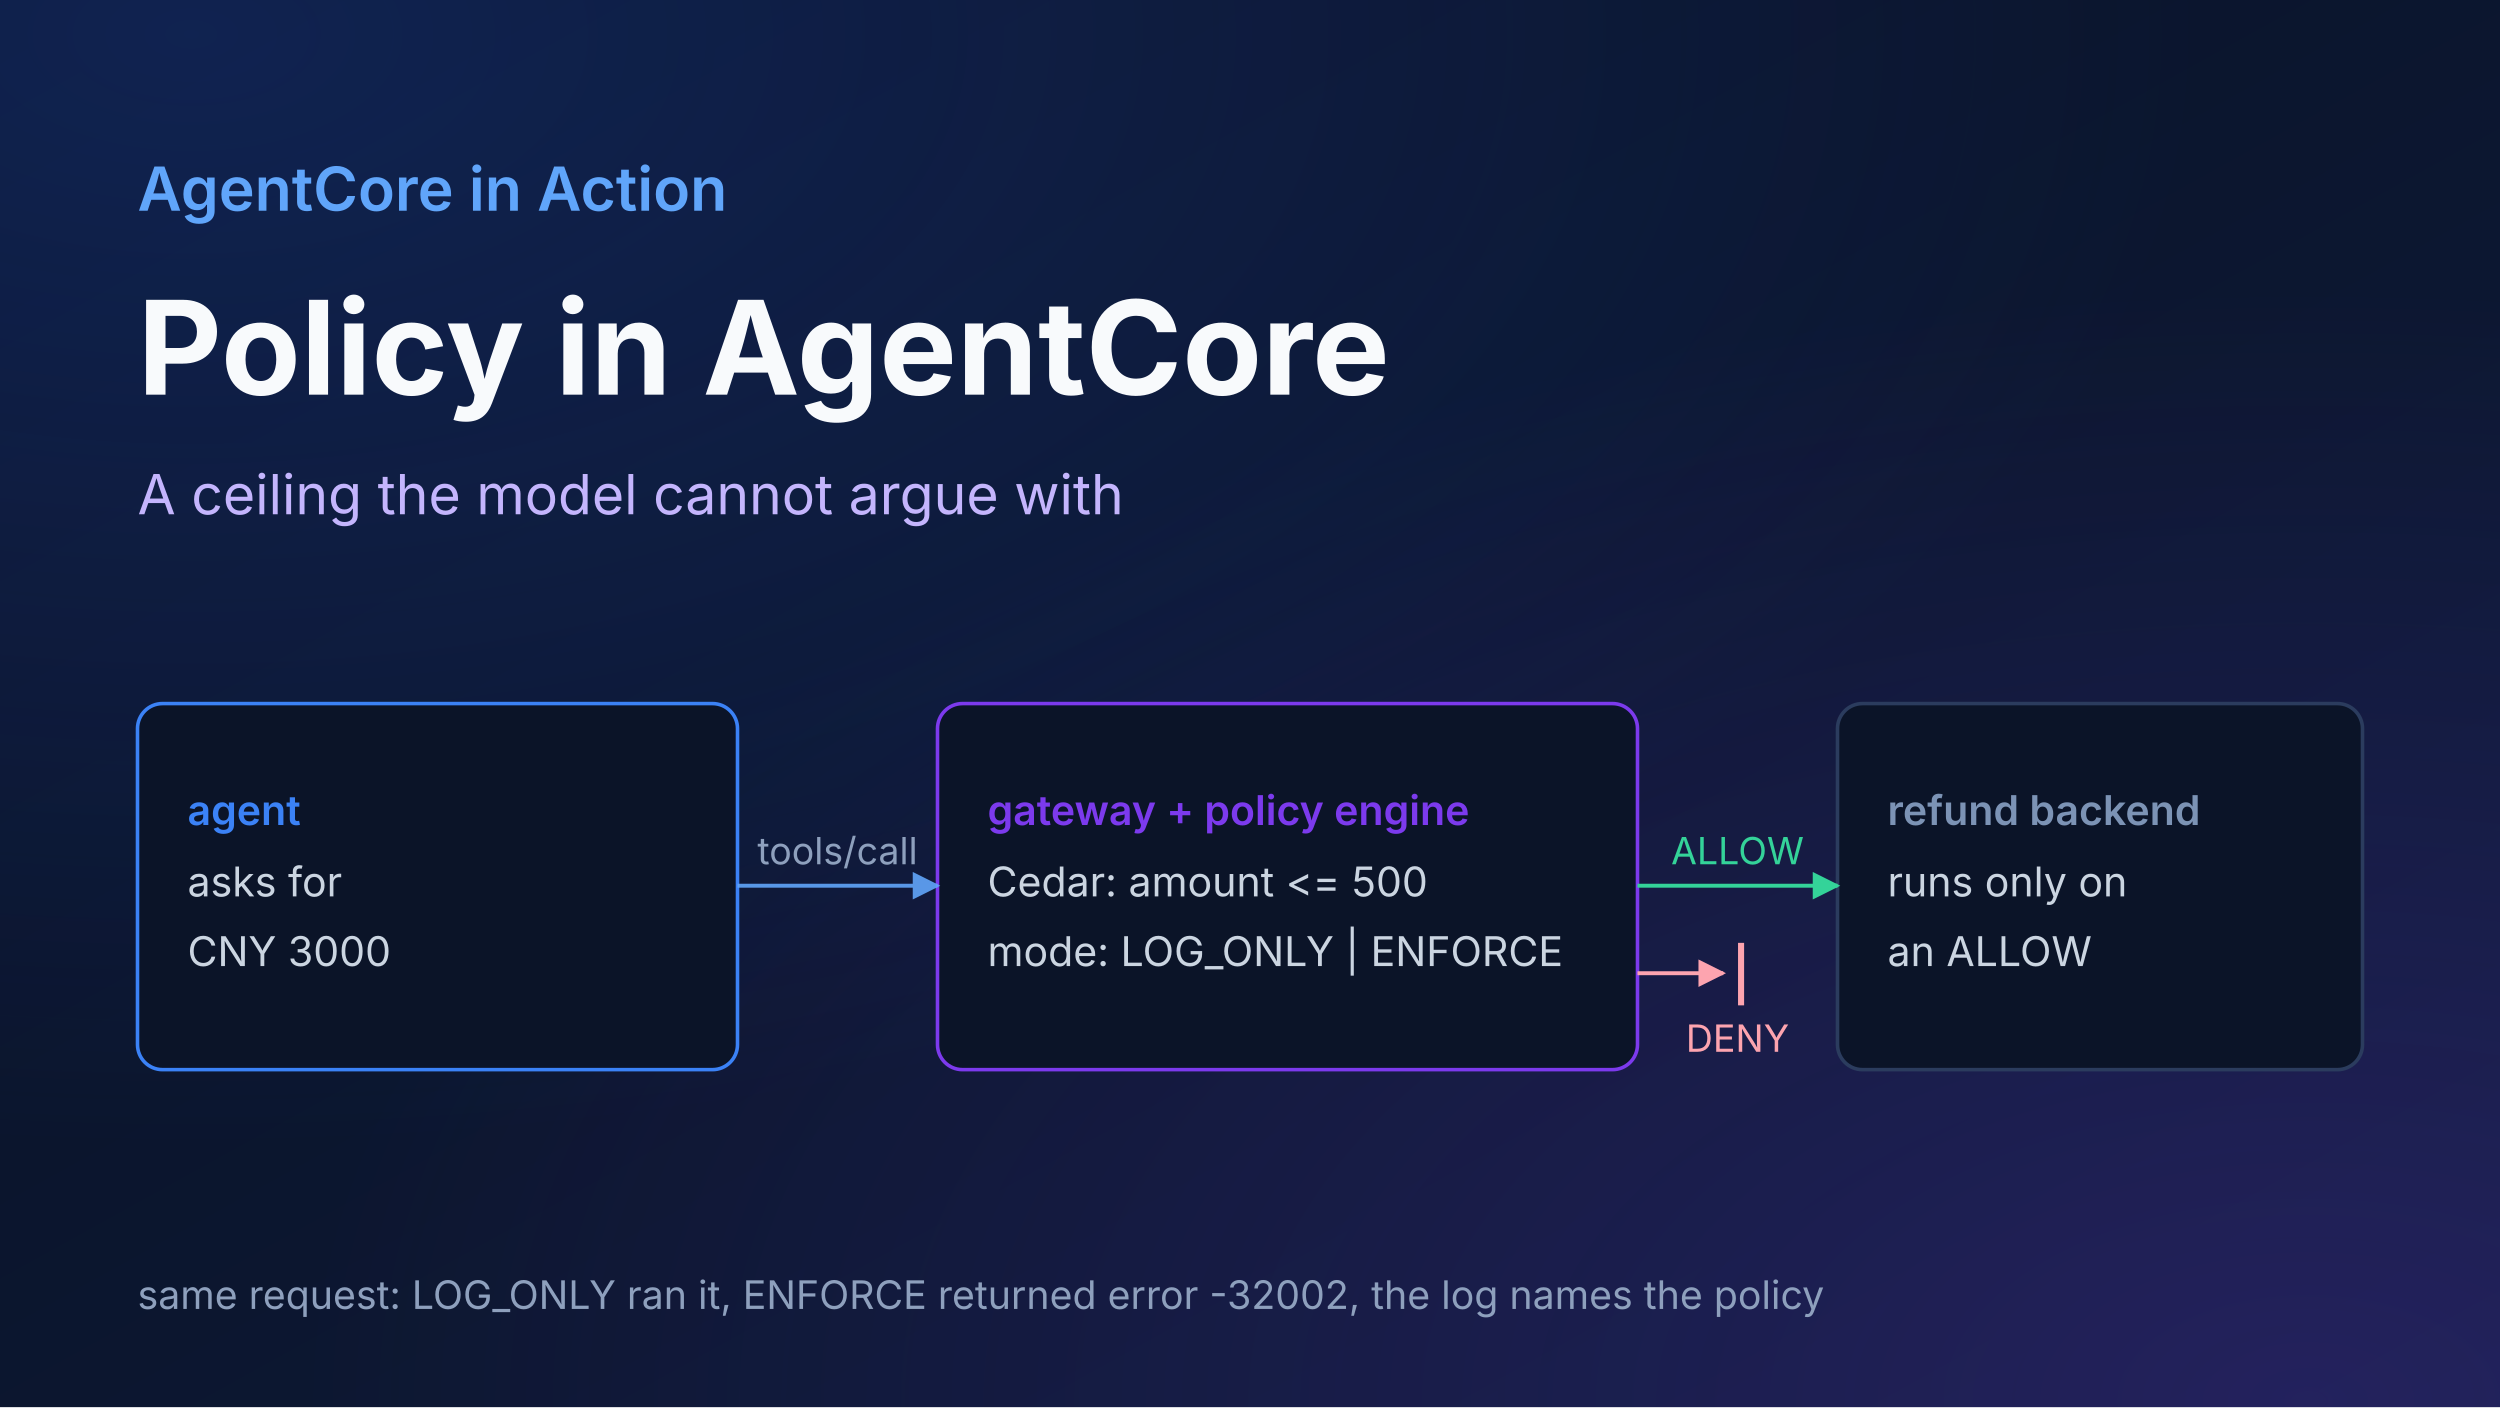
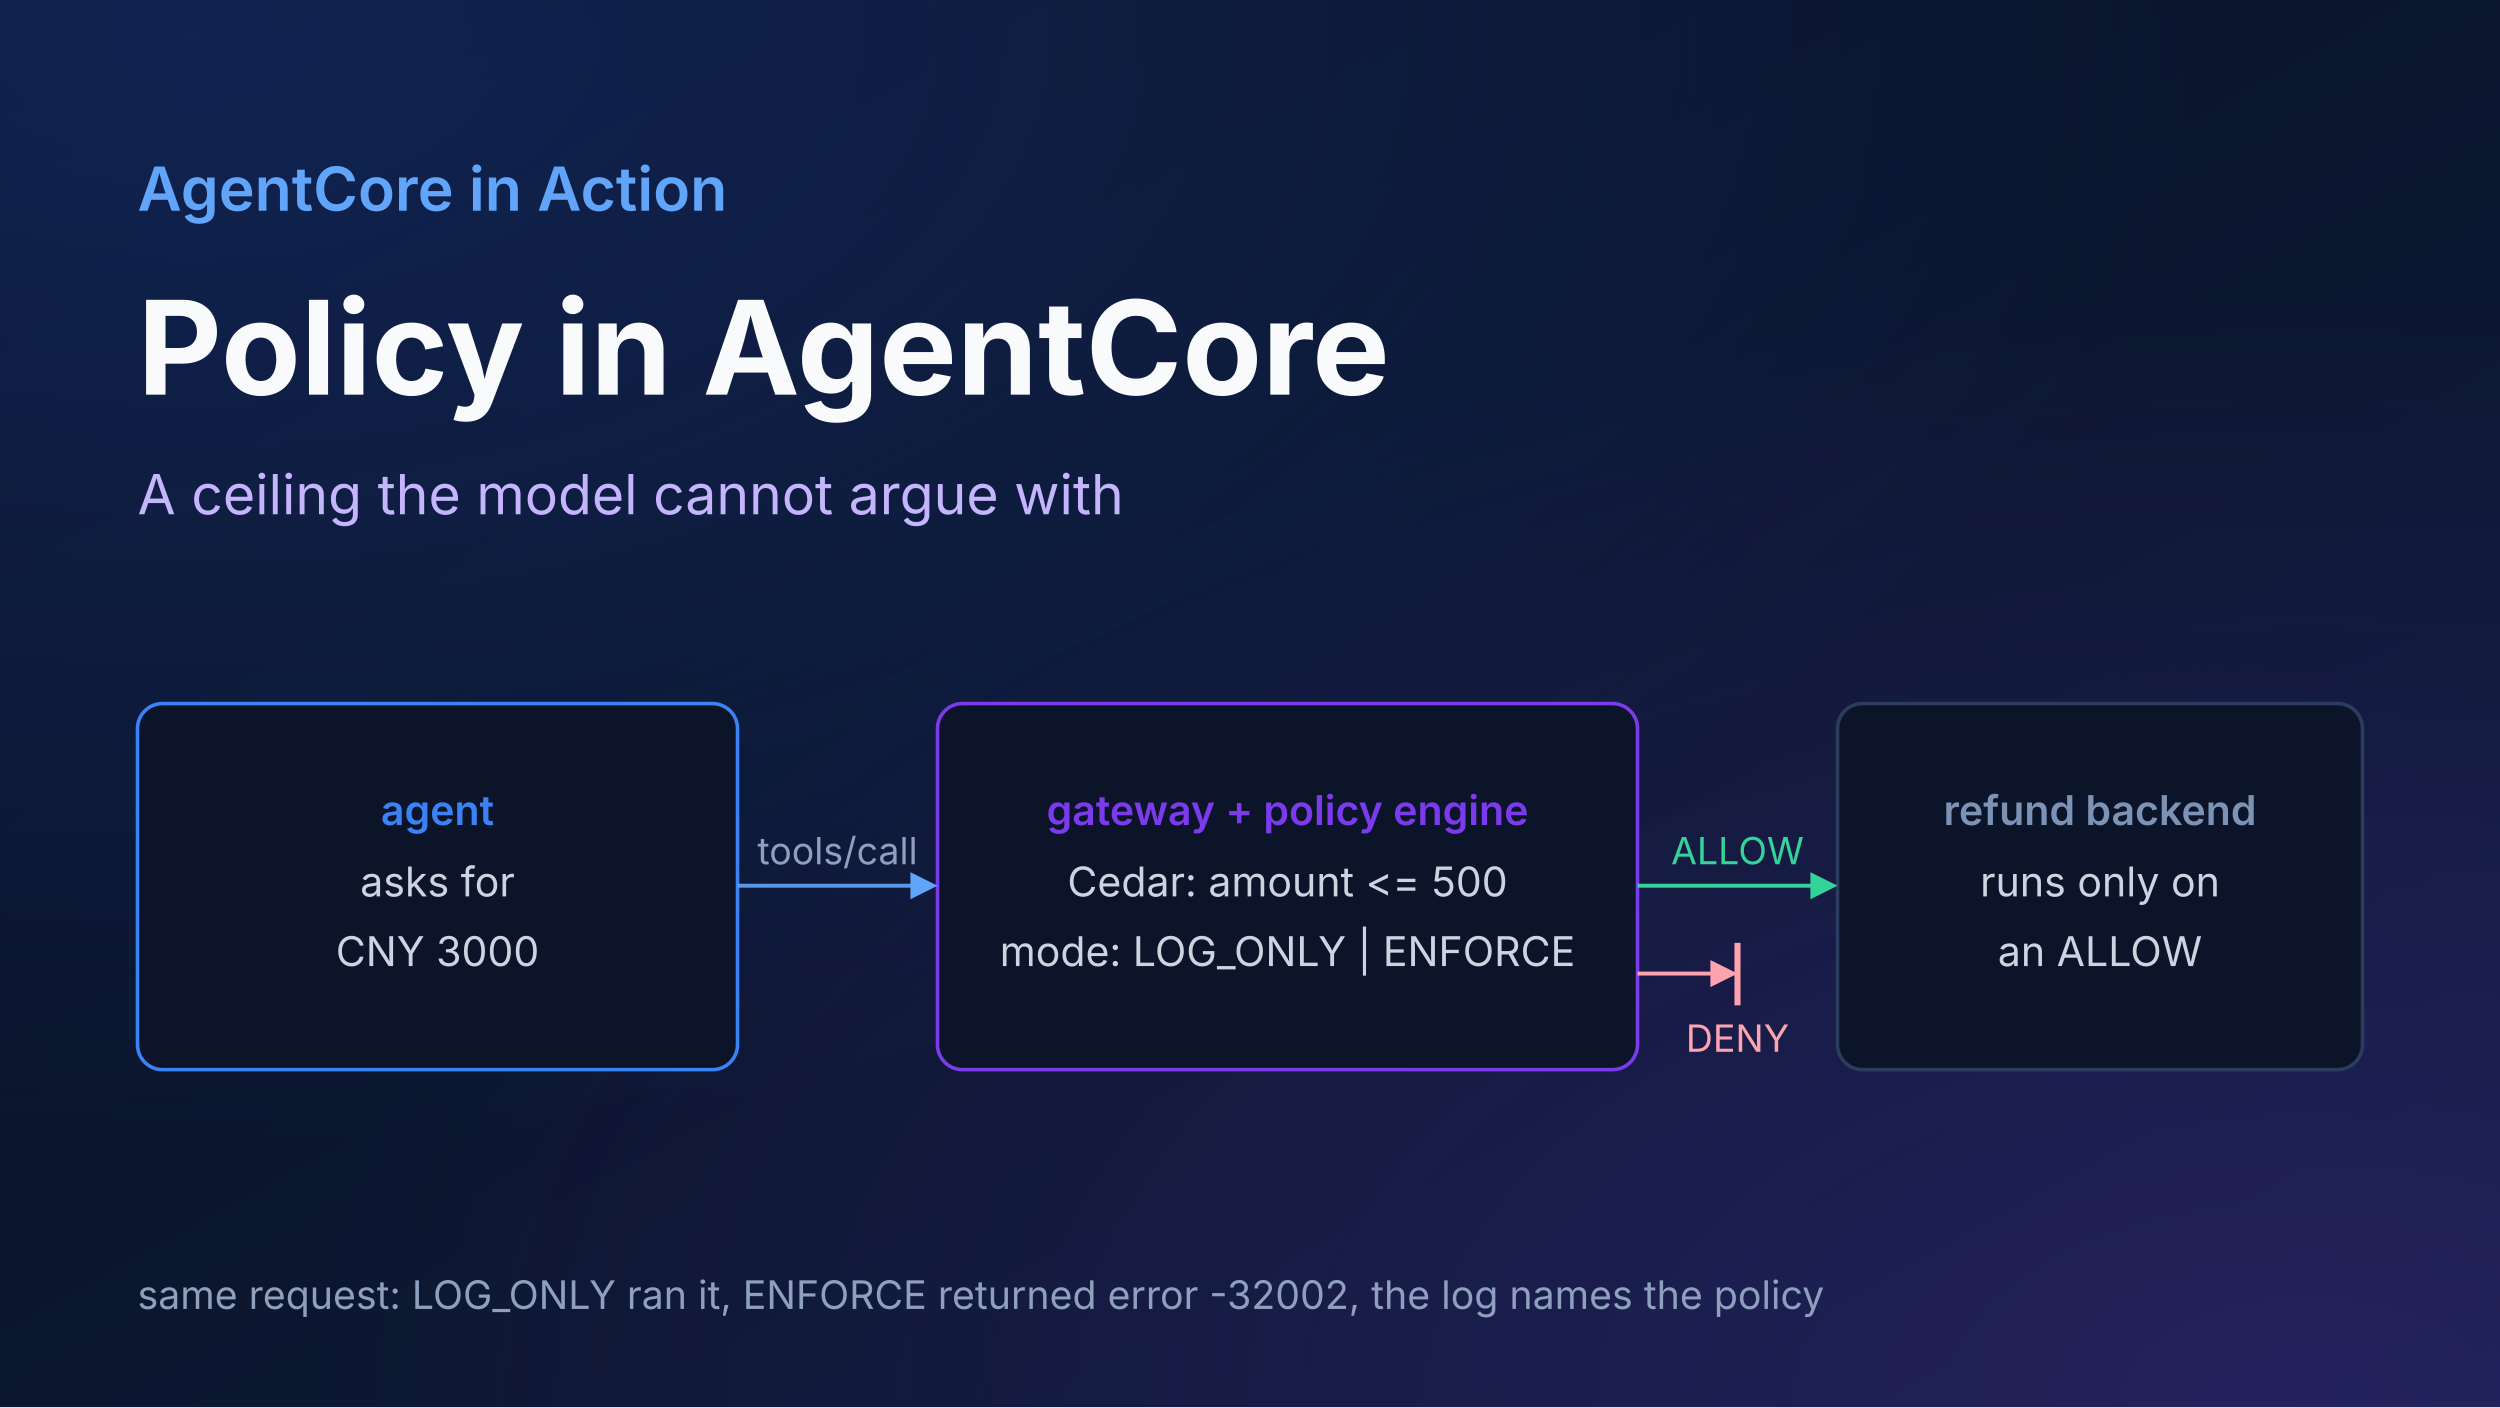
<svg xmlns="http://www.w3.org/2000/svg" viewBox="0 0 1400 788" width="1400" height="788" role="img">
  <defs>
    <linearGradient id="bg" x1="0" y1="0" x2="1" y2="1">
      <stop offset="0" stop-color="#0a1024" />
      <stop offset="1" stop-color="#0d1c3a" />
    </linearGradient>
    <radialGradient id="g1" cx="0.08" cy="0.02" r="0.8">
      <stop offset="0" stop-color="#2563eb" stop-opacity="0.22" />
      <stop offset="1" stop-color="#2563eb" stop-opacity="0" />
    </radialGradient>
    <radialGradient id="g2" cx="0.92" cy="1.0" r="0.8">
      <stop offset="0" stop-color="#7c3aed" stop-opacity="0.20" />
      <stop offset="1" stop-color="#7c3aed" stop-opacity="0" />
    </radialGradient>
-     <marker id="ahg" viewBox="0 0 10 10" refX="9" refY="5" markerWidth="7" markerHeight="7" orient="auto">
-       <path d="M 0 0 L 10 5 L 0 10 z" fill="#34d399" />
-     </marker>
-     <marker id="ahr" viewBox="0 0 10 10" refX="9" refY="5" markerWidth="7" markerHeight="7" orient="auto">
-       <path d="M 0 0 L 10 5 L 0 10 z" fill="#fda4af" />
-     </marker>
-     <marker id="ahb" viewBox="0 0 10 10" refX="9" refY="5" markerWidth="7" markerHeight="7" orient="auto">
-       <path d="M 0 0 L 10 5 L 0 10 z" fill="#60a5fa" />
-     </marker>
  </defs>
  <rect width="1400" height="788" fill="url(#bg)" />
  <rect width="1400" height="788" fill="url(#g1)" />
  <rect width="1400" height="788" fill="url(#g2)" />
  <text x="77" y="118" font-family="Inter, Helvetica Neue, Arial, sans-serif" font-size="34" fill="#60a5fa" font-weight="600">AgentCore in Action</text>
  <text x="77" y="221" font-family="Inter, Helvetica Neue, Arial, sans-serif" font-size="73" fill="#f8fafc" font-weight="700">Policy in AgentCore</text>
  <text x="77" y="288" font-family="Inter, Helvetica Neue, Arial, sans-serif" font-size="31" fill="#c4b5fd">A ceiling the model cannot argue with</text>
  <rect x="77" y="394" width="336" height="205" rx="14" fill="#0b1428" stroke="#3b82f6" stroke-width="2" />
-   <text x="105" y="462" font-family="Inter, Helvetica Neue, Arial, sans-serif" font-size="23" fill="#3b82f6" font-weight="600">agent</text>
-   <text x="105" y="502" font-family="Inter, Helvetica Neue, Arial, sans-serif" font-size="23" fill="#cbd5e1" font-weight="400">asks for</text>
-   <text x="105" y="541" font-family="Inter, Helvetica Neue, Arial, sans-serif" font-size="23" fill="#cbd5e1" font-weight="400">CNY 3000</text>
+   <text x="245" y="462" font-family="Inter, Helvetica Neue, Arial, sans-serif" font-size="23" fill="#3b82f6" font-weight="600" text-anchor="middle">agent</text>
+   <text x="245" y="502" font-family="Inter, Helvetica Neue, Arial, sans-serif" font-size="23" fill="#cbd5e1" font-weight="400" text-anchor="middle">asks for</text>
+   <text x="245" y="541" font-family="Inter, Helvetica Neue, Arial, sans-serif" font-size="23" fill="#cbd5e1" font-weight="400" text-anchor="middle">CNY 3000</text>
  <rect x="525" y="394" width="392" height="205" rx="14" fill="#0b1428" stroke="#7c3aed" stroke-width="2" />
-   <text x="553" y="462" font-family="Inter, Helvetica Neue, Arial, sans-serif" font-size="23" fill="#7c3aed" font-weight="600">gateway + policy engine</text>
-   <text x="553" y="502" font-family="Inter, Helvetica Neue, Arial, sans-serif" font-size="23" fill="#cbd5e1" font-weight="400">Cedar: amount &lt;= 500</text>
-   <text x="553" y="541" font-family="Inter, Helvetica Neue, Arial, sans-serif" font-size="23" fill="#cbd5e1" font-weight="400">mode: LOG_ONLY | ENFORCE</text>
+   <text x="721" y="462" font-family="Inter, Helvetica Neue, Arial, sans-serif" font-size="23" fill="#7c3aed" font-weight="600" text-anchor="middle">gateway + policy engine</text>
+   <text x="721" y="502" font-family="Inter, Helvetica Neue, Arial, sans-serif" font-size="23" fill="#cbd5e1" font-weight="400" text-anchor="middle">Cedar: amount &lt;= 500</text>
+   <text x="721" y="541" font-family="Inter, Helvetica Neue, Arial, sans-serif" font-size="23" fill="#cbd5e1" font-weight="400" text-anchor="middle">mode: LOG_ONLY | ENFORCE</text>
  <rect x="1029" y="394" width="294" height="205" rx="14" fill="#0b1428" stroke="#2b3c5e" stroke-width="2" />
-   <text x="1057" y="462" font-family="Inter, Helvetica Neue, Arial, sans-serif" font-size="23" fill="#7c93b5" font-weight="600">refund backend</text>
-   <text x="1057" y="502" font-family="Inter, Helvetica Neue, Arial, sans-serif" font-size="23" fill="#cbd5e1" font-weight="400">runs only on</text>
-   <text x="1057" y="541" font-family="Inter, Helvetica Neue, Arial, sans-serif" font-size="23" fill="#cbd5e1" font-weight="400">an ALLOW</text>
-   <line x1="413" y1="496" x2="525" y2="496" stroke="#60a5fa" stroke-width="2.2" marker-end="url(#ahb)" opacity="0.9" />
+   <text x="1176" y="462" font-family="Inter, Helvetica Neue, Arial, sans-serif" font-size="23" fill="#7c93b5" font-weight="600" text-anchor="middle">refund backend</text>
+   <text x="1176" y="502" font-family="Inter, Helvetica Neue, Arial, sans-serif" font-size="23" fill="#cbd5e1" font-weight="400" text-anchor="middle">runs only on</text>
+   <text x="1176" y="541" font-family="Inter, Helvetica Neue, Arial, sans-serif" font-size="23" fill="#cbd5e1" font-weight="400" text-anchor="middle">an ALLOW</text>
+   <line x1="413.00" y1="496.00" x2="516.66" y2="496.00" stroke="#60a5fa" stroke-width="2.2" opacity="0.9" />
+   <polygon points="509.83,488.42 525.00,496.00 509.83,503.58" fill="#60a5fa" />
  <text x="469" y="484" font-family="Inter, Helvetica Neue, Arial, sans-serif" font-size="21" fill="#8ea0bd" text-anchor="middle">tools/call</text>
-   <line x1="917" y1="496" x2="1029" y2="496" stroke="#34d399" stroke-width="2.2" marker-end="url(#ahg)" />
+   <line x1="917.00" y1="496.00" x2="1020.66" y2="496.00" stroke="#34d399" stroke-width="2.2" />
+   <polygon points="1013.83,488.42 1029.00,496.00 1013.83,503.58" fill="#34d399" />
  <text x="973" y="484" font-family="Inter, Helvetica Neue, Arial, sans-serif" font-size="21" fill="#34d399" text-anchor="middle">ALLOW</text>
-   <line x1="917" y1="545" x2="965" y2="545" stroke="#fda4af" stroke-width="2.2" marker-end="url(#ahr)" />
-   <line x1="975" y1="528" x2="975" y2="563" stroke="#fda4af" stroke-width="3.4" />
+   <line x1="917.00" y1="545.20" x2="964.66" y2="545.20" stroke="#fda4af" stroke-width="2.2" />
+   <polygon points="957.83,537.62 973.00,545.20 957.83,552.78" fill="#fda4af" />
+   <line x1="973" y1="528" x2="973" y2="563" stroke="#fda4af" stroke-width="3.4" />
  <text x="973" y="589" font-family="Inter, Helvetica Neue, Arial, sans-serif" font-size="21" fill="#fda4af" text-anchor="middle">DENY</text>
  <text x="77" y="733" font-family="Inter, Helvetica Neue, Arial, sans-serif" font-size="22" fill="#8ea0bd">same request: LOG_ONLY ran it, ENFORCE returned error -32002, the log names the policy</text>
</svg>
